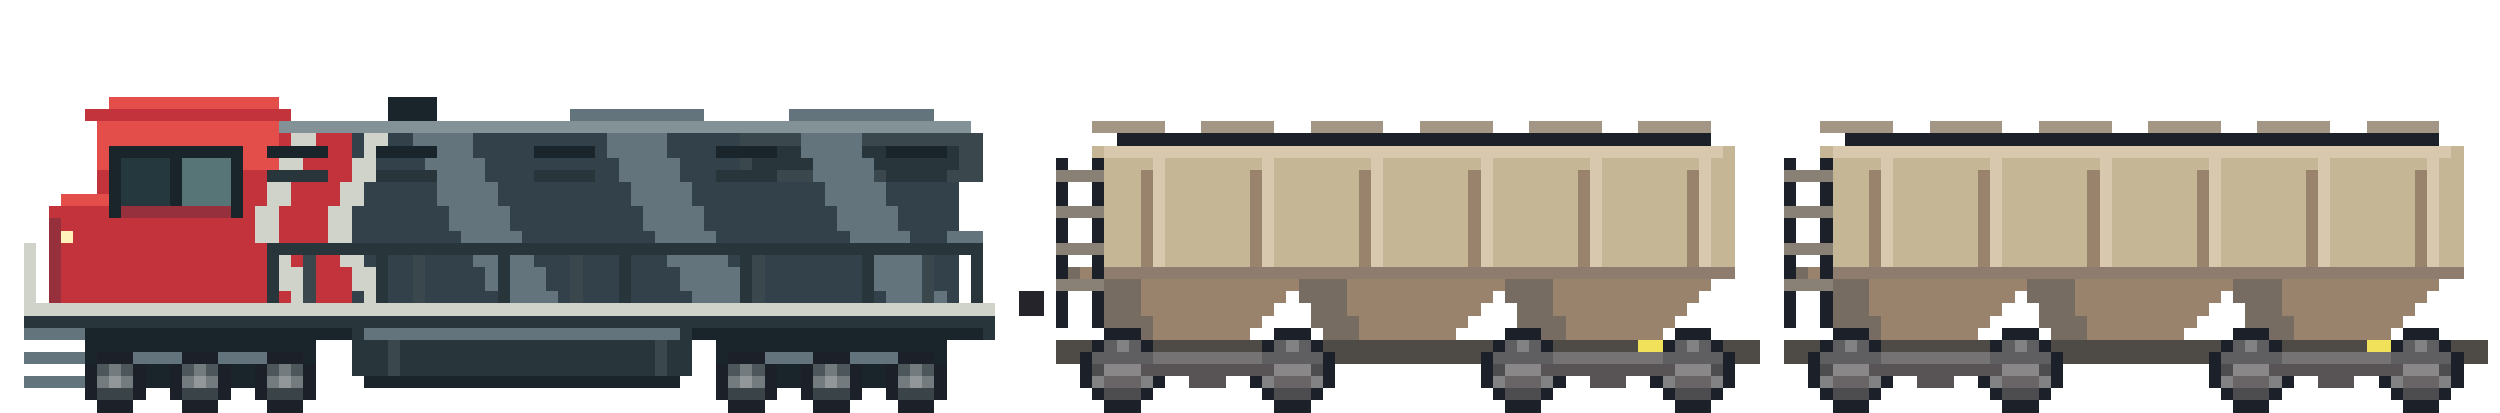
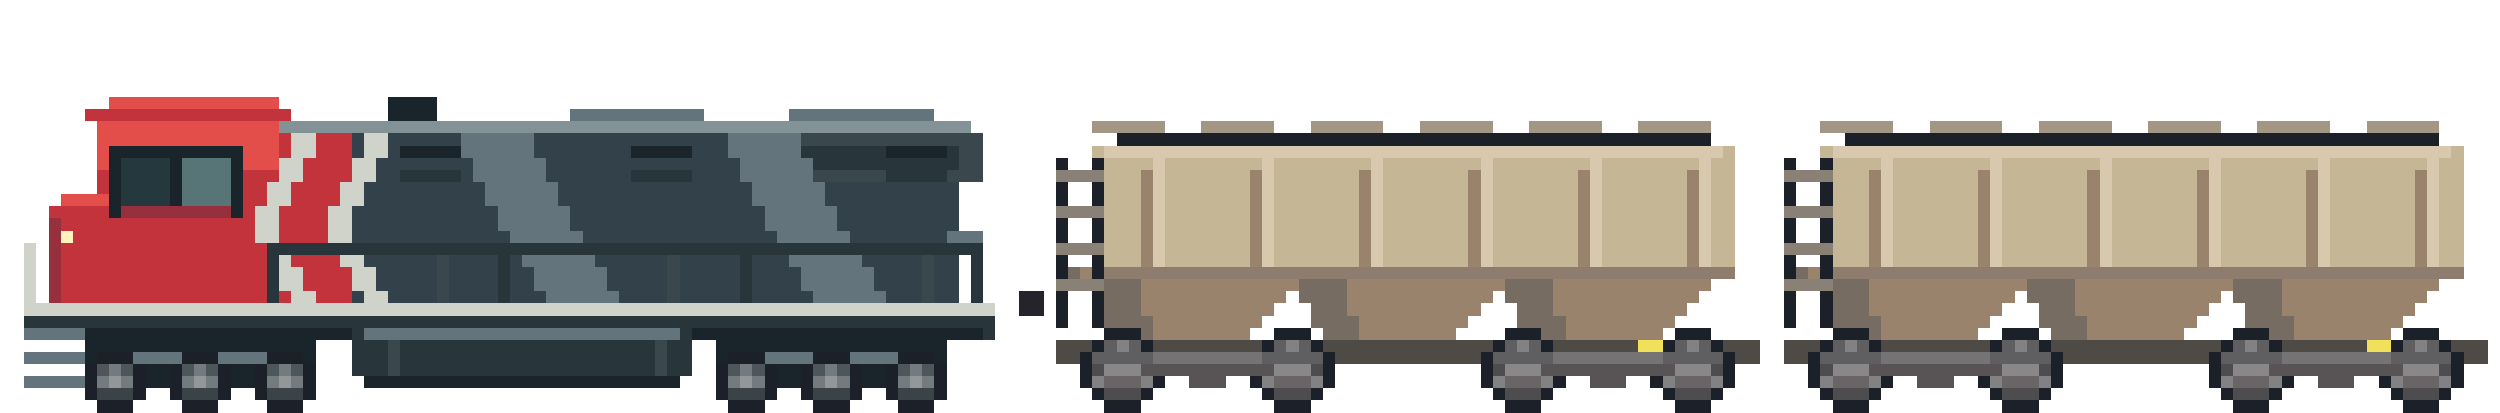
<svg xmlns="http://www.w3.org/2000/svg" viewBox="0 0 206 34" width="412" height="68" shape-rendering="crispEdges" role="img" aria-label="Carguero de Los Altos">
-   <path fill="#e34e4a" d="M9 8h14v1h-14zM8 10h15v2h-15zM8 12h1v2h-1zM20 12h2v1h-2zM20 13h3v1h-3zM5 16h4v1h-4z" />
-   <path fill="#19242b" d="M32 8h4v2h-4zM9 12h11v1h-11zM22 12h5v1h-5zM31 12h5v1h-5zM44 12h5v1h-5zM59 12h5v1h-5zM73 12h5v1h-5zM9 13h1v5h-1zM14 13h1v4h-1zM19 13h1v5h-1zM7 27h22v1h-22zM57 27h24v1h-24zM7 28h19v1h-19zM59 28h19v1h-19zM7 29h1v1h-1zM25 29h1v1h-1zM59 29h1v1h-1zM77 29h1v1h-1zM12 30h2v2h-2zM19 30h2v2h-2zM64 30h2v2h-2zM71 30h2v2h-2zM30 31h26v1h-26z" />
-   <path fill="#c3333b" d="M7 9h17v1h-17zM23 11h1v1h-1zM26 11h3v1h-3zM27 12h2v1h-2zM25 13h4v1h-4zM8 14h1v2h-1zM20 14h2v3h-2zM27 14h2v1h-2zM24 15h4v2h-4zM4 17h5v1h-5zM20 17h1v1h-1zM23 17h4v3h-4zM5 18h16v1h-16zM6 19h15v1h-15zM5 20h17v5h-17zM24 21h1v1h-1zM26 21h2v1h-2zM26 22h3v3h-3zM23 24h1v1h-1z" />
-   <path fill="#64747c" d="M47 9h11v1h-11zM65 9h12v1h-12zM34 11h5v1h-5zM50 11h5v2h-5zM66 11h5v2h-5zM36 12h3v1h-3zM35 13h5v1h-5zM51 13h5v2h-5zM67 13h5v2h-5zM36 14h4v1h-4zM36 15h5v2h-5zM52 15h5v2h-5zM68 15h5v2h-5zM37 17h5v2h-5zM53 17h5v2h-5zM69 17h5v2h-5zM38 19h5v1h-5zM54 19h5v1h-5zM70 19h5v1h-5zM78 19h3v1h-3zM39 21h2v1h-2zM42 21h2v1h-2zM55 21h5v1h-5zM72 21h4v3h-4zM40 22h1v2h-1zM42 22h3v2h-3zM56 22h5v2h-5zM42 24h4v1h-4zM57 24h4v1h-4zM73 24h3v1h-3zM77 24h1v1h-1zM2 27h5v1h-5zM30 27h26v1h-26zM2 29h5v1h-5zM11 29h4v1h-4zM18 29h4v1h-4zM63 29h4v1h-4zM70 29h4v1h-4zM2 31h5v1h-5z" />
+   <path fill="#e34e4a" d="M9 8h14v1h-14zM8 10h15v2h-15zM8 12h1v2h-1zM20 12h3v2h-3zM5 16h4v1h-4z" />
+   <path fill="#19242b" d="M32 8h4v2h-4zM9 12h11v1h-11zM33 12h5v1h-5zM52 12h5v1h-5zM73 12h5v1h-5zM9 13h1v5h-1zM14 13h1v4h-1zM19 13h1v5h-1zM7 27h22v1h-22zM57 27h24v1h-24zM7 28h19v1h-19zM59 28h19v1h-19zM7 29h1v1h-1zM25 29h1v1h-1zM59 29h1v1h-1zM77 29h1v1h-1zM12 30h2v2h-2zM19 30h2v2h-2zM64 30h2v2h-2zM71 30h2v2h-2zM30 31h26v1h-26z" />
+   <path fill="#c3333b" d="M7 9h17v1h-17zM23 11h1v2h-1zM26 11h3v2h-3zM25 13h4v2h-4zM8 14h1v2h-1zM20 14h3v1h-3zM20 15h2v2h-2zM24 15h4v2h-4zM4 17h5v1h-5zM20 17h1v1h-1zM23 17h4v3h-4zM5 18h16v1h-16zM6 19h15v1h-15zM5 20h17v5h-17zM24 21h4v1h-4zM25 22h4v2h-4zM23 24h1v1h-1zM26 24h3v1h-3z" />
+   <path fill="#64747c" d="M47 9h11v1h-11zM65 9h12v1h-12zM38 11h6v2h-6zM60 11h6v2h-6zM39 13h6v2h-6zM61 13h6v2h-6zM40 15h6v2h-6zM62 15h6v2h-6zM41 17h6v2h-6zM63 17h6v2h-6zM42 19h6v1h-6zM64 19h6v1h-6zM78 19h3v1h-3zM43 21h6v1h-6zM65 21h6v1h-6zM44 22h6v2h-6zM66 22h6v2h-6zM45 24h6v1h-6zM67 24h6v1h-6zM2 27h5v1h-5zM30 27h26v1h-26zM2 29h5v1h-5zM11 29h4v1h-4zM18 29h4v1h-4zM63 29h4v1h-4zM70 29h4v1h-4zM2 31h5v1h-5z" />
  <path fill="#839296" d="M23 10h57v1h-57z" />
  <path fill="#a39685" d="M90 10h6v1h-6zM99 10h6v1h-6zM108 10h6v1h-6zM117 10h6v1h-6zM126 10h6v1h-6zM135 10h6v1h-6zM150 10h6v1h-6zM159 10h6v1h-6zM168 10h6v1h-6zM177 10h6v1h-6zM186 10h6v1h-6zM195 10h6v1h-6z" />
-   <path fill="#d0d3c9" d="M24 11h2v1h-2zM30 11h2v1h-2zM30 12h1v1h-1zM23 13h2v1h-2zM29 13h2v2h-2zM22 15h2v2h-2zM28 15h2v2h-2zM21 17h2v3h-2zM27 17h2v3h-2zM2 20h1v5h-1zM23 21h1v1h-1zM28 21h2v1h-2zM23 22h2v2h-2zM29 22h2v2h-2zM24 24h1v1h-1zM30 24h1v1h-1zM2 25h80v1h-80z" />
-   <path fill="#33414a" d="M29 11h1v2h-1zM32 11h2v1h-2zM39 11h11v1h-11zM55 11h6v1h-6zM39 12h5v1h-5zM49 12h1v1h-1zM55 12h4v1h-4zM31 13h4v1h-4zM40 13h11v1h-11zM56 13h5v1h-5zM40 14h4v1h-4zM49 14h2v1h-2zM56 14h3v1h-3zM30 15h6v2h-6zM41 15h11v2h-11zM57 15h11v2h-11zM73 15h6v2h-6zM29 17h8v2h-8zM42 17h11v2h-11zM58 17h11v2h-11zM74 17h5v2h-5zM29 19h9v1h-9zM43 19h11v1h-11zM59 19h11v1h-11zM75 19h3v1h-3zM30 21h1v1h-1zM32 21h2v4h-2zM35 21h4v1h-4zM44 21h3v1h-3zM48 21h3v4h-3zM52 21h3v1h-3zM60 21h1v1h-1zM63 21h8v4h-8zM77 21h2v3h-2zM35 22h5v2h-5zM45 22h2v2h-2zM52 22h4v2h-4zM29 24h1v1h-1zM35 24h6v1h-6zM46 24h1v1h-1zM52 24h5v1h-5zM72 24h1v1h-1zM78 24h1v1h-1z" />
-   <path fill="#3a484d" d="M61 11h5v1h-5zM71 11h10v1h-10zM79 12h2v2h-2zM61 13h1v1h-1zM64 14h3v1h-3zM72 14h1v1h-1zM78 14h3v1h-3zM25 21h1v4h-1zM34 21h1v4h-1zM47 21h1v4h-1zM62 21h1v4h-1zM76 21h1v4h-1zM32 28h1v3h-1zM54 28h1v3h-1z" />
+   <path fill="#d0d3c9" d="M24 11h2v2h-2zM30 11h2v2h-2zM23 13h2v2h-2zM29 13h2v2h-2zM22 15h2v2h-2zM28 15h2v2h-2zM21 17h2v3h-2zM27 17h2v3h-2zM2 20h1v5h-1zM23 21h1v1h-1zM28 21h2v1h-2zM23 22h2v2h-2zM29 22h2v2h-2zM24 24h2v1h-2zM30 24h2v1h-2zM2 25h80v1h-80z" />
+   <path fill="#33414a" d="M29 11h1v2h-1zM32 11h6v1h-6zM44 11h16v1h-16zM32 12h1v1h-1zM44 12h8v1h-8zM57 12h3v1h-3zM31 13h8v1h-8zM45 13h16v1h-16zM31 14h2v1h-2zM38 14h1v1h-1zM45 14h7v1h-7zM57 14h4v1h-4zM30 15h10v2h-10zM46 15h16v2h-16zM68 15h11v2h-11zM29 17h12v2h-12zM47 17h16v2h-16zM69 17h10v2h-10zM29 19h13v1h-13zM48 19h16v1h-16zM70 19h8v1h-8zM30 21h6v1h-6zM37 21h4v4h-4zM42 21h1v1h-1zM49 21h6v1h-6zM56 21h5v4h-5zM62 21h3v1h-3zM71 21h5v1h-5zM77 21h2v4h-2zM31 22h5v2h-5zM42 22h2v2h-2zM50 22h5v2h-5zM62 22h4v2h-4zM72 22h4v2h-4zM29 24h1v1h-1zM32 24h4v1h-4zM42 24h3v1h-3zM51 24h4v1h-4zM62 24h5v1h-5zM73 24h3v1h-3z" />
+   <path fill="#3a484d" d="M66 11h15v1h-15zM79 12h2v2h-2zM67 14h6v1h-6zM78 14h3v1h-3zM36 21h1v4h-1zM55 21h1v4h-1zM76 21h1v4h-1zM32 28h1v3h-1zM54 28h1v3h-1z" />
  <path fill="#1c2028" d="M92 11h49v1h-49zM152 11h49v1h-49zM87 13h1v1h-1zM90 13h1v1h-1zM147 13h1v1h-1zM150 13h1v1h-1zM87 15h1v2h-1zM90 15h1v2h-1zM147 15h1v2h-1zM150 15h1v2h-1zM87 18h1v2h-1zM90 18h1v2h-1zM147 18h1v2h-1zM150 18h1v2h-1zM87 21h1v2h-1zM90 21h1v2h-1zM147 21h1v2h-1zM150 21h1v2h-1zM87 24h1v3h-1zM90 24h1v3h-1zM147 24h1v3h-1zM150 24h1v3h-1zM91 27h3v1h-3zM105 27h3v1h-3zM124 27h3v1h-3zM138 27h3v1h-3zM151 27h3v1h-3zM165 27h3v1h-3zM184 27h3v1h-3zM198 27h3v1h-3zM90 28h1v1h-1zM94 28h1v1h-1zM104 28h1v1h-1zM108 28h1v1h-1zM123 28h1v1h-1zM127 28h1v1h-1zM137 28h1v1h-1zM141 28h1v1h-1zM150 28h1v1h-1zM154 28h1v1h-1zM164 28h1v1h-1zM168 28h1v1h-1zM183 28h1v1h-1zM187 28h1v1h-1zM197 28h1v1h-1zM201 28h1v1h-1zM8 29h3v1h-3zM15 29h3v1h-3zM22 29h3v1h-3zM60 29h3v1h-3zM67 29h3v1h-3zM74 29h3v1h-3zM89 29h1v3h-1zM109 29h1v3h-1zM122 29h1v3h-1zM142 29h1v3h-1zM149 29h1v3h-1zM169 29h1v3h-1zM182 29h1v3h-1zM202 29h1v3h-1zM7 30h1v3h-1zM11 30h1v3h-1zM14 30h1v3h-1zM18 30h1v3h-1zM21 30h1v3h-1zM25 30h1v3h-1zM59 30h1v3h-1zM63 30h1v3h-1zM66 30h1v3h-1zM70 30h1v3h-1zM73 30h1v3h-1zM77 30h1v3h-1zM95 31h1v1h-1zM103 31h1v1h-1zM128 31h1v1h-1zM136 31h1v1h-1zM155 31h1v1h-1zM163 31h1v1h-1zM188 31h1v1h-1zM196 31h1v1h-1zM90 32h1v1h-1zM94 32h1v1h-1zM104 32h1v1h-1zM108 32h1v1h-1zM123 32h1v1h-1zM127 32h1v1h-1zM137 32h1v1h-1zM141 32h1v1h-1zM150 32h1v1h-1zM154 32h1v1h-1zM164 32h1v1h-1zM168 32h1v1h-1zM183 32h1v1h-1zM187 32h1v1h-1zM197 32h1v1h-1zM201 32h1v1h-1zM8 33h3v1h-3zM15 33h3v1h-3zM22 33h3v1h-3zM60 33h3v1h-3zM67 33h3v1h-3zM74 33h3v1h-3zM91 33h3v1h-3zM105 33h3v1h-3zM124 33h3v1h-3zM138 33h3v1h-3zM151 33h3v1h-3zM165 33h3v1h-3zM184 33h3v1h-3zM198 33h3v1h-3z" />
-   <path fill="#28353b" d="M64 12h2v1h-2zM71 12h2v1h-2zM78 12h1v1h-1zM62 13h5v1h-5zM72 13h7v1h-7zM22 14h5v1h-5zM31 14h5v1h-5zM44 14h5v1h-5zM59 14h5v1h-5zM73 14h5v1h-5zM22 20h59v1h-59zM22 21h1v4h-1zM31 21h1v4h-1zM41 21h1v4h-1zM51 21h1v4h-1zM61 21h1v4h-1zM71 21h1v4h-1zM80 21h1v4h-1zM2 26h80v1h-80zM29 27h1v1h-1zM56 27h1v1h-1zM81 27h1v1h-1zM29 28h3v3h-3zM33 28h21v3h-21zM55 28h2v3h-2z" />
+   <path fill="#28353b" d="M66 12h7v1h-7zM78 12h1v1h-1zM67 13h12v1h-12zM33 14h5v1h-5zM52 14h5v1h-5zM73 14h5v1h-5zM22 20h59v1h-59zM22 21h1v4h-1zM41 21h1v4h-1zM61 21h1v4h-1zM80 21h1v4h-1zM2 26h80v1h-80zM29 27h1v1h-1zM56 27h1v1h-1zM81 27h1v1h-1zM29 28h3v3h-3zM33 28h21v3h-21zM55 28h2v3h-2z" />
  <path fill="#c5b696" d="M90 12h1v1h-1zM142 12h1v1h-1zM150 12h1v1h-1zM202 12h1v1h-1zM91 13h4v1h-4zM96 13h8v1h-8zM105 13h8v1h-8zM114 13h8v1h-8zM123 13h8v1h-8zM132 13h8v1h-8zM141 13h2v9h-2zM151 13h4v1h-4zM156 13h8v1h-8zM165 13h8v1h-8zM174 13h8v1h-8zM183 13h8v1h-8zM192 13h8v1h-8zM201 13h2v9h-2zM91 14h3v8h-3zM96 14h7v8h-7zM105 14h7v8h-7zM114 14h7v8h-7zM123 14h7v8h-7zM132 14h7v8h-7zM151 14h3v8h-3zM156 14h7v8h-7zM165 14h7v8h-7zM174 14h7v8h-7zM183 14h7v8h-7zM192 14h7v8h-7z" />
  <path fill="#d8c9ae" d="M91 12h51v1h-51zM151 12h51v1h-51zM95 13h1v9h-1zM104 13h1v9h-1zM113 13h1v9h-1zM122 13h1v9h-1zM131 13h1v9h-1zM140 13h1v9h-1zM155 13h1v9h-1zM164 13h1v9h-1zM173 13h1v9h-1zM182 13h1v9h-1zM191 13h1v9h-1zM200 13h1v9h-1z" />
  <path fill="#25383d" d="M10 13h4v4h-4z" />
  <path fill="#577477" d="M15 13h4v4h-4z" />
  <path fill="#8a8176" d="M87 14h4v1h-4zM147 14h4v1h-4zM87 17h4v1h-4zM147 17h4v1h-4zM87 20h4v1h-4zM147 20h4v1h-4zM87 23h4v1h-4zM147 23h4v1h-4z" />
  <path fill="#99836d" d="M94 14h1v8h-1zM103 14h1v8h-1zM112 14h1v8h-1zM121 14h1v8h-1zM130 14h1v8h-1zM139 14h1v8h-1zM154 14h1v8h-1zM163 14h1v8h-1zM172 14h1v8h-1zM181 14h1v8h-1zM190 14h1v8h-1zM199 14h1v8h-1zM89 22h1v1h-1zM149 22h1v1h-1zM94 23h13v1h-13zM111 23h13v1h-13zM128 23h13v1h-13zM154 23h13v1h-13zM171 23h13v1h-13zM188 23h13v1h-13zM94 24h12v1h-12zM111 24h12v1h-12zM128 24h12v1h-12zM154 24h12v1h-12zM171 24h12v1h-12zM188 24h12v1h-12zM94 25h11v1h-11zM111 25h11v1h-11zM128 25h11v1h-11zM154 25h11v1h-11zM171 25h11v1h-11zM188 25h11v1h-11zM95 26h9v1h-9zM112 26h9v1h-9zM129 26h9v1h-9zM155 26h9v1h-9zM172 26h9v1h-9zM189 26h9v1h-9zM95 27h8v1h-8zM112 27h8v1h-8zM129 27h8v1h-8zM155 27h8v1h-8zM172 27h8v1h-8zM189 27h8v1h-8z" />
  <path fill="#96303c" d="M10 17h9v1h-9zM4 18h1v7h-1z" />
  <path fill="#fff3bb" d="M5 19h1v1h-1z" />
  <path fill="#776c61" d="M88 22h1v1h-1zM148 22h1v1h-1zM91 23h3v3h-3zM107 23h4v2h-4zM124 23h4v2h-4zM151 23h3v3h-3zM167 23h4v2h-4zM184 23h4v2h-4zM108 25h3v1h-3zM125 25h3v1h-3zM168 25h3v1h-3zM185 25h3v1h-3zM91 26h4v1h-4zM108 26h4v1h-4zM125 26h4v1h-4zM151 26h4v1h-4zM168 26h4v1h-4zM185 26h4v1h-4zM94 27h1v1h-1zM109 27h3v1h-3zM127 27h2v1h-2zM154 27h1v1h-1zM169 27h3v1h-3zM187 27h2v1h-2z" />
  <path fill="#8e7d6f" d="M91 22h52v1h-52zM151 22h52v1h-52z" />
  <path fill="#26242b" d="M84 24h2v2h-2z" />
  <path fill="#4e4b47" d="M87 28h3v1h-3zM95 28h9v1h-9zM109 28h14v1h-14zM128 28h7v1h-7zM142 28h3v1h-3zM147 28h3v1h-3zM155 28h9v1h-9zM169 28h14v1h-14zM188 28h7v1h-7zM202 28h3v1h-3zM87 29h2v1h-2zM110 29h12v1h-12zM143 29h2v1h-2zM147 29h2v1h-2zM170 29h12v1h-12zM203 29h2v1h-2z" />
  <path fill="#5f5f61" d="M91 28h3v1h-3zM105 28h3v1h-3zM124 28h3v1h-3zM138 28h3v1h-3zM151 28h3v1h-3zM165 28h3v1h-3zM184 28h3v1h-3zM198 28h3v1h-3zM90 29h5v1h-5zM104 29h5v1h-5zM123 29h5v1h-5zM137 29h5v1h-5zM150 29h5v1h-5zM164 29h5v1h-5zM183 29h5v1h-5zM197 29h5v1h-5z" />
  <path fill="#f1e05a" d="M135 28h2v1h-2zM195 28h2v1h-2z" />
  <path fill="#767374" d="M95 29h9v1h-9zM128 29h9v1h-9zM155 29h9v1h-9zM188 29h9v1h-9z" />
  <path fill="#4d565a" d="M8 30h3v1h-3zM15 30h3v1h-3zM22 30h3v1h-3zM60 30h3v1h-3zM67 30h3v1h-3zM74 30h3v1h-3z" />
  <path fill="#4d4d4f" d="M90 30h1v2h-1zM108 30h1v2h-1zM123 30h1v2h-1zM141 30h1v2h-1zM150 30h1v2h-1zM168 30h1v2h-1zM183 30h1v2h-1zM201 30h1v2h-1zM94 31h1v1h-1zM104 31h1v1h-1zM127 31h1v1h-1zM137 31h1v1h-1zM154 31h1v1h-1zM164 31h1v1h-1zM187 31h1v1h-1zM197 31h1v1h-1zM91 32h3v1h-3zM105 32h3v1h-3zM124 32h3v1h-3zM138 32h3v1h-3zM151 32h3v1h-3zM165 32h3v1h-3zM184 32h3v1h-3zM198 32h3v1h-3z" />
  <path fill="#8a8788" d="M91 30h3v1h-3zM105 30h3v1h-3zM124 30h3v1h-3zM138 30h3v1h-3zM151 30h3v1h-3zM165 30h3v1h-3zM184 30h3v1h-3zM198 30h3v1h-3z" />
  <path fill="#585455" d="M94 30h11v1h-11zM127 30h11v1h-11zM154 30h11v1h-11zM187 30h11v1h-11zM98 31h3v1h-3zM131 31h3v1h-3zM158 31h3v1h-3zM191 31h3v1h-3z" />
  <path fill="#394348" d="M8 31h1v1h-1zM10 31h1v1h-1zM15 31h1v1h-1zM17 31h1v1h-1zM22 31h1v1h-1zM24 31h1v1h-1zM60 31h1v1h-1zM62 31h1v1h-1zM67 31h1v1h-1zM69 31h1v1h-1zM74 31h1v1h-1zM76 31h1v1h-1zM8 32h3v1h-3zM15 32h3v1h-3zM22 32h3v1h-3zM60 32h3v1h-3zM67 32h3v1h-3zM74 32h3v1h-3z" />
  <path fill="#92989a" d="M9 31h1v1h-1zM16 31h1v1h-1zM23 31h1v1h-1zM61 31h1v1h-1zM68 31h1v1h-1zM75 31h1v1h-1z" />
  <path fill="#696566" d="M91 31h3v1h-3zM105 31h3v1h-3zM124 31h3v1h-3zM138 31h3v1h-3zM151 31h3v1h-3zM165 31h3v1h-3zM184 31h3v1h-3zM198 31h3v1h-3z" />
  <path fill="#828284" d="M92 28h1v1h-1zM106 28h1v1h-1zM125 28h1v1h-1zM139 28h1v1h-1zM152 28h1v1h-1zM166 28h1v1h-1zM185 28h1v1h-1zM199 28h1v1h-1zM90 31h1v1h-1zM94 31h1v1h-1zM104 31h1v1h-1zM108 31h1v1h-1zM123 31h1v1h-1zM127 31h1v1h-1zM137 31h1v1h-1zM141 31h1v1h-1zM150 31h1v1h-1zM154 31h1v1h-1zM164 31h1v1h-1zM168 31h1v1h-1zM183 31h1v1h-1zM187 31h1v1h-1zM197 31h1v1h-1zM201 31h1v1h-1z" />
  <path fill="#747b7f" d="M9 30h1v1h-1zM16 30h1v1h-1zM23 30h1v1h-1zM61 30h1v1h-1zM68 30h1v1h-1zM75 30h1v1h-1zM8 31h1v1h-1zM10 31h1v1h-1zM15 31h1v1h-1zM17 31h1v1h-1zM22 31h1v1h-1zM24 31h1v1h-1zM60 31h1v1h-1zM62 31h1v1h-1zM67 31h1v1h-1zM69 31h1v1h-1zM74 31h1v1h-1zM76 31h1v1h-1z" />
</svg>
